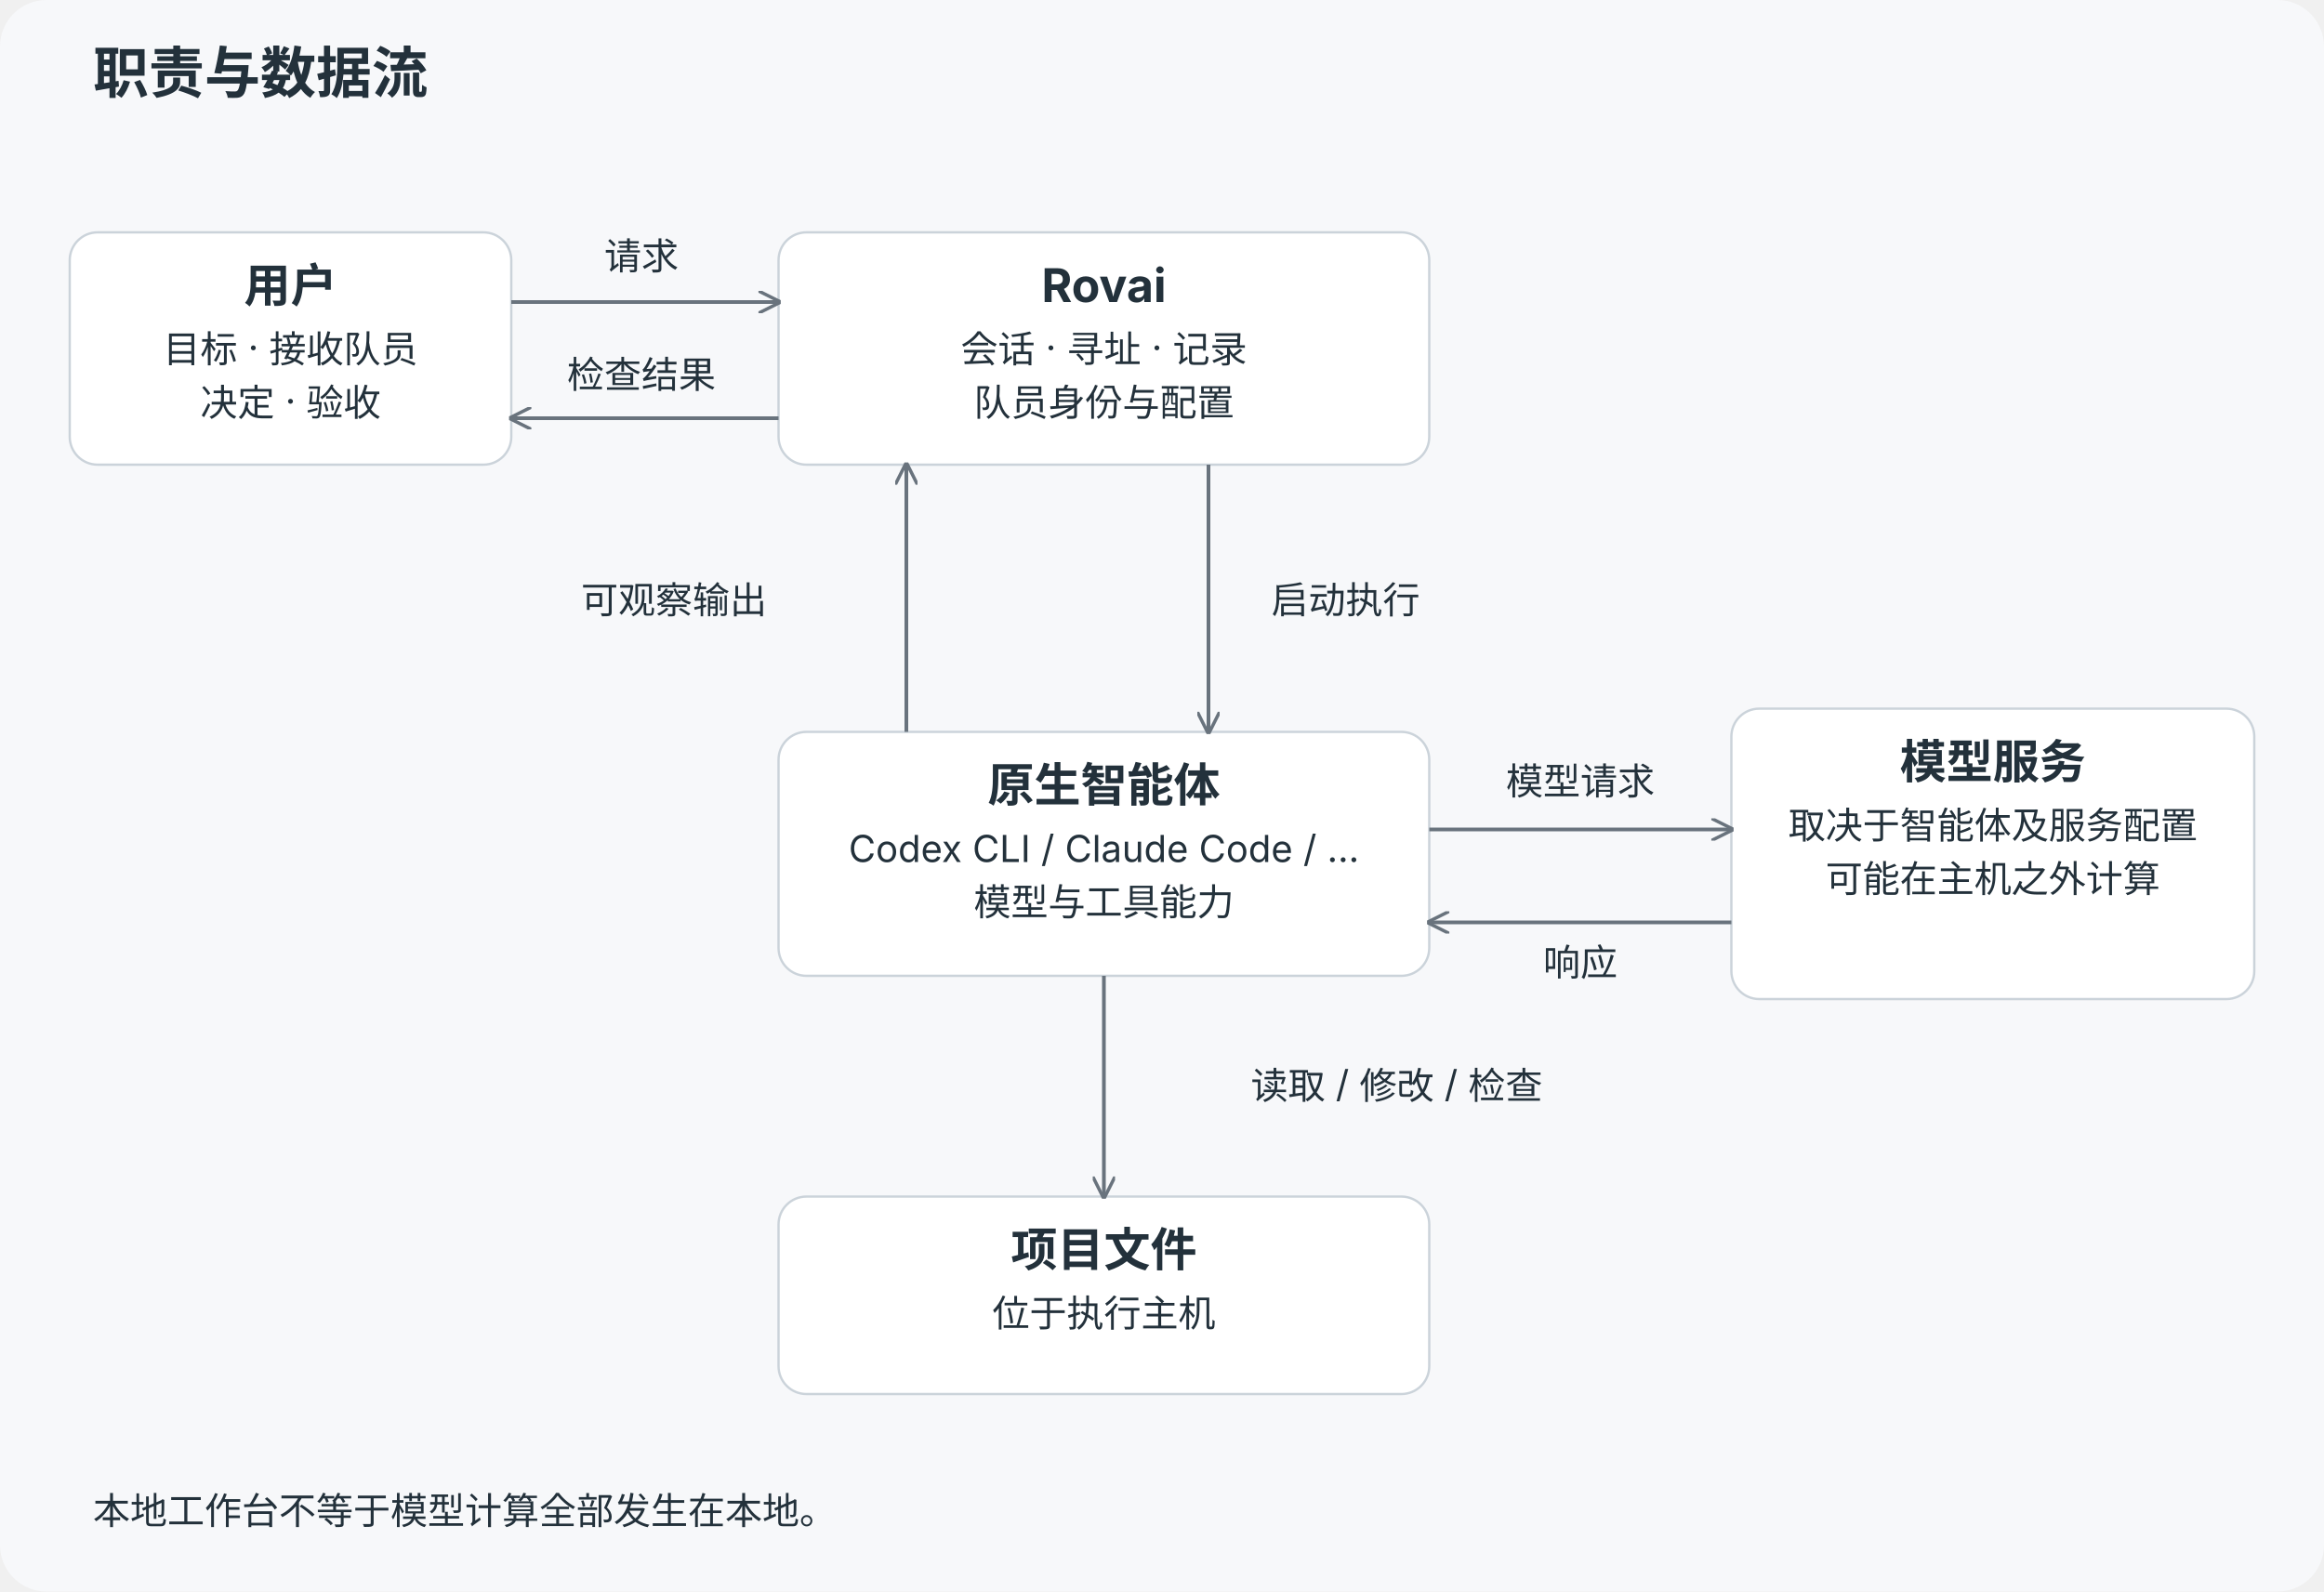
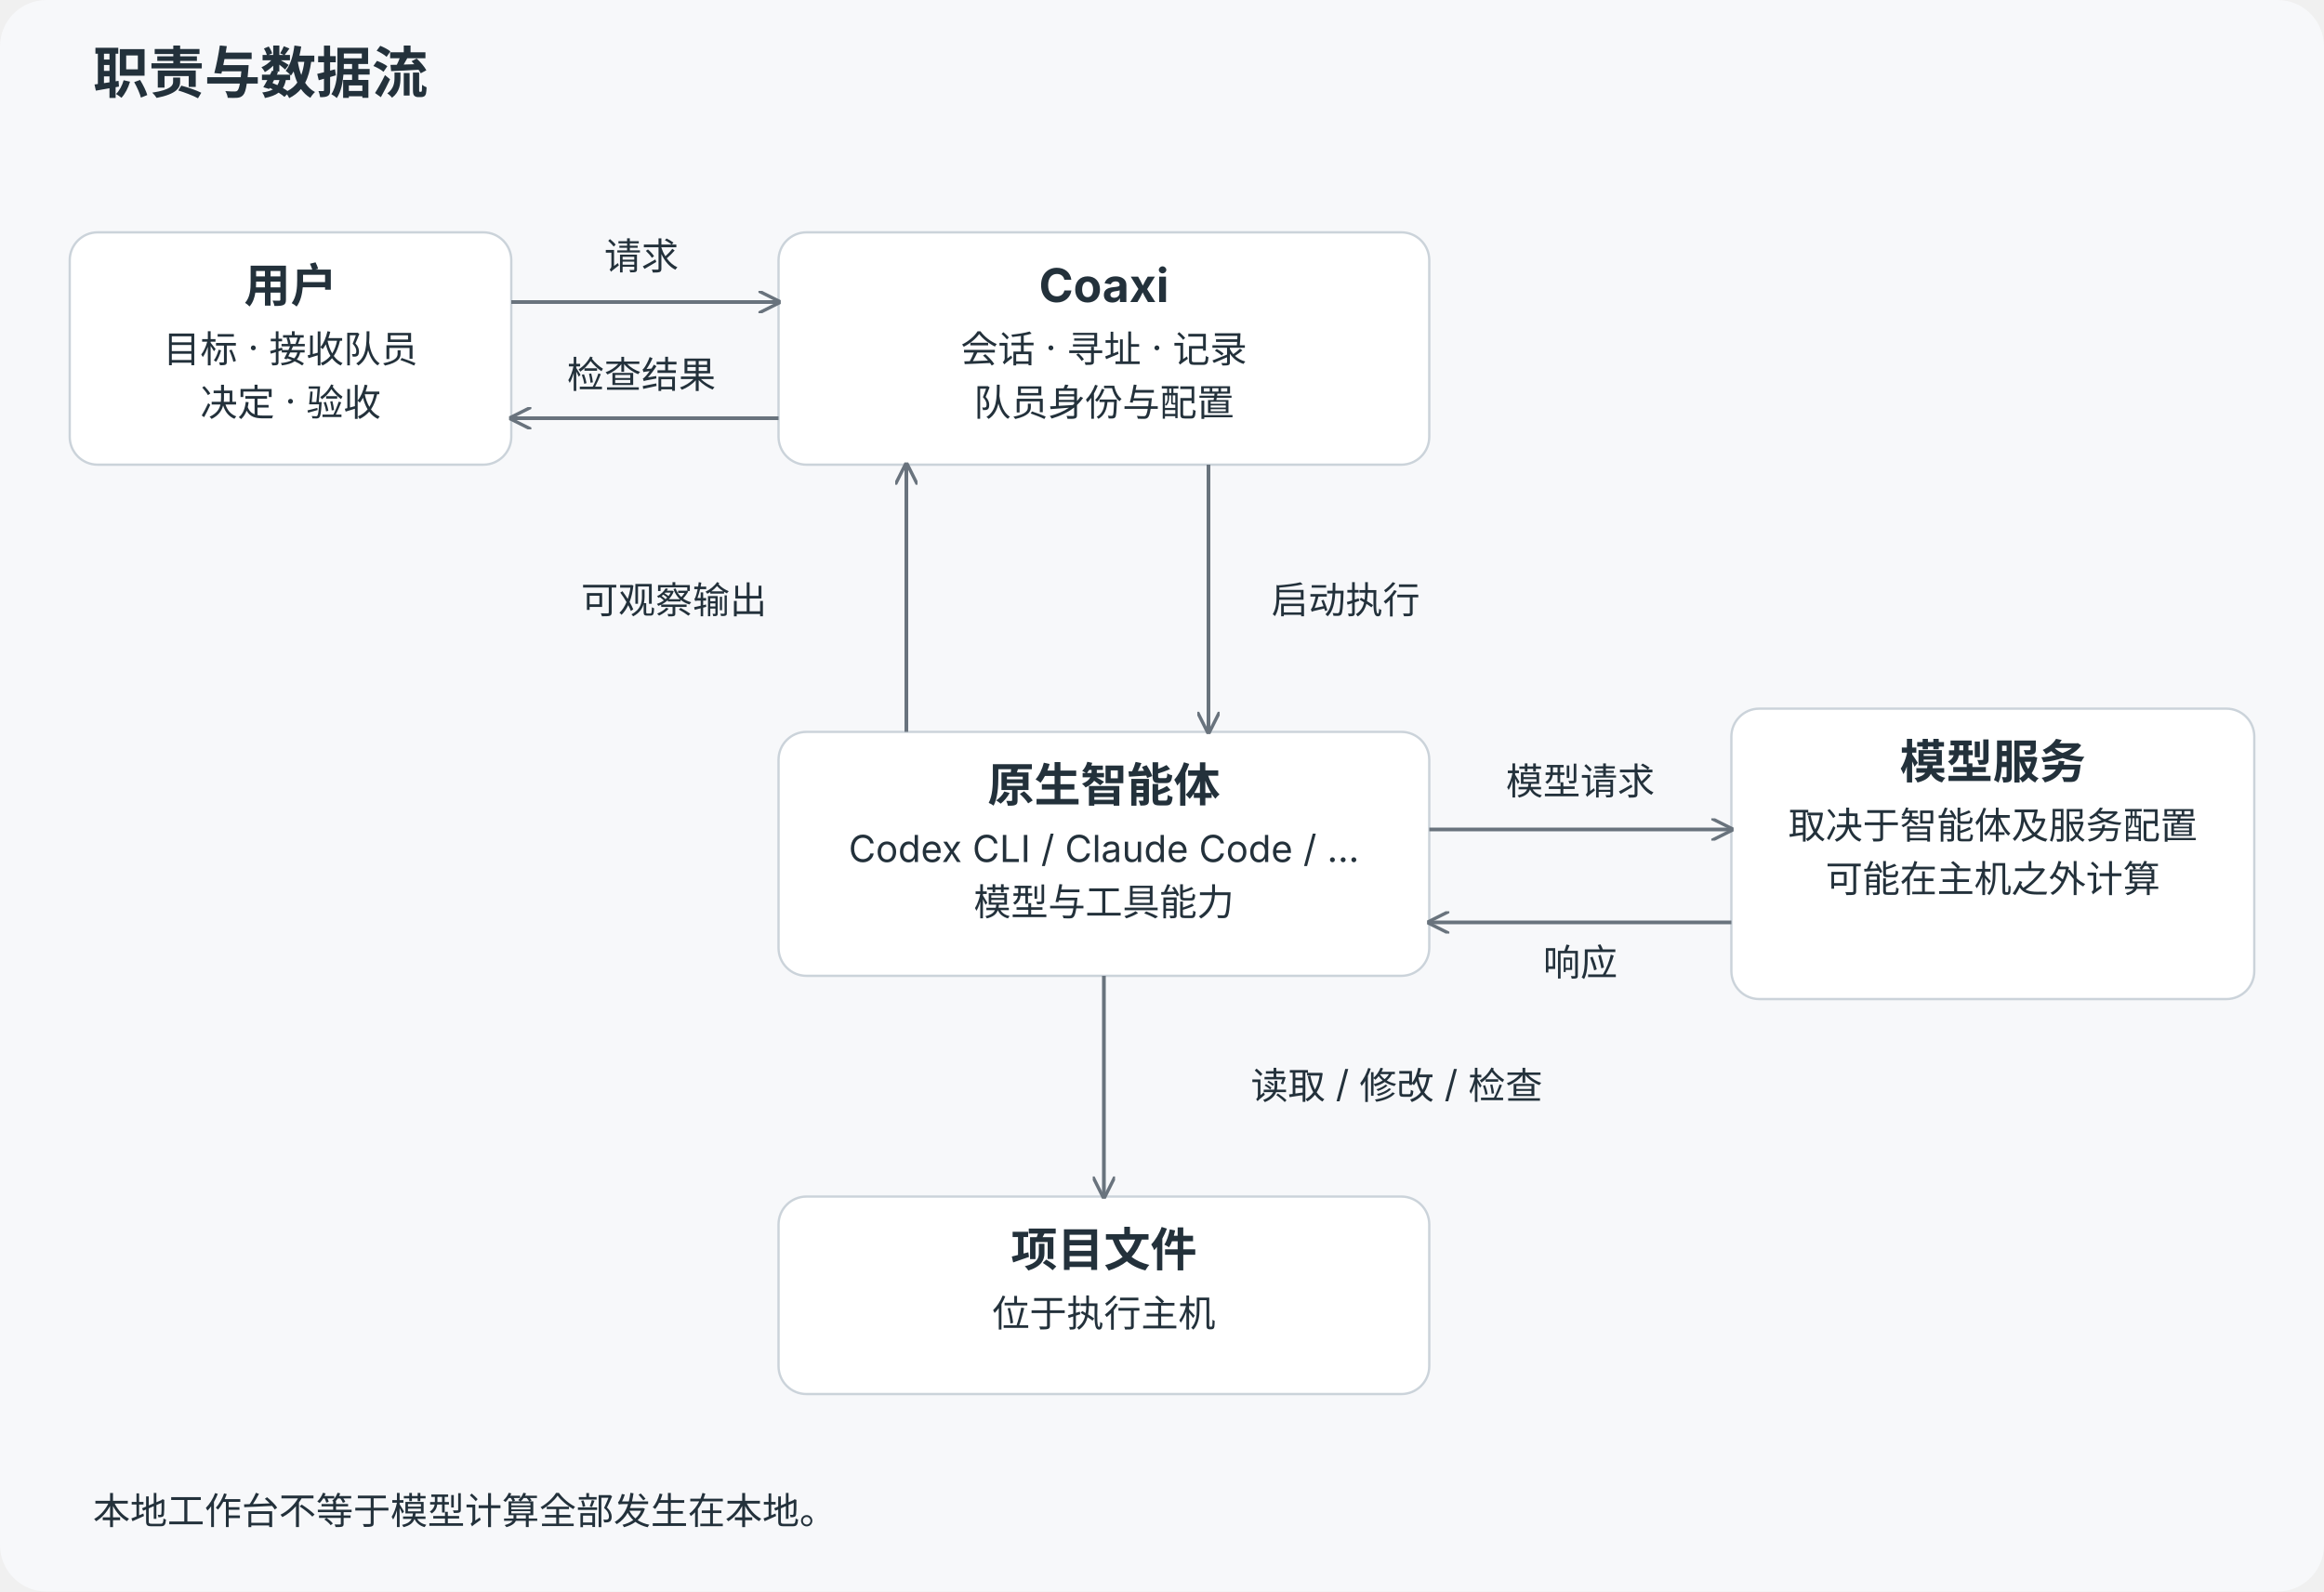
<svg xmlns="http://www.w3.org/2000/svg" viewBox="0 0 1000 685" role="img">
  <defs>
    <marker id="arrow" viewBox="0 0 10 10" refX="9" refY="5" markerWidth="6" markerHeight="6" orient="auto-start-reverse">
      <path d="M0 0L10 5L0 10" fill="none" stroke="#69737d" stroke-width="1.5" />
    </marker>
  </defs>
  <rect width="1000" height="685" rx="20" fill="#f7f8fa" />
  <g font-family="Inter, -apple-system, BlinkMacSystemFont, Segoe UI, sans-serif" fill="#23313b">
    <text x="40" y="40" font-size="24" font-weight="650" text-anchor="start">职责与数据流</text>
    <rect x="30" y="100" width="190" height="100" rx="12" fill="white" stroke="#cbd3da" />
    <text x="125.0" y="130" font-size="20" font-weight="650" text-anchor="middle">用户</text>
    <text x="125.0" y="156" font-size="16" font-weight="400" text-anchor="middle">目标 · 接收队员</text>
    <text x="125.0" y="179" font-size="16" font-weight="400" text-anchor="middle">决定 · 验收</text>
    <rect x="335" y="100" width="280" height="100" rx="12" fill="white" stroke="#cbd3da" />
-     <text x="475.0" y="130" font-size="20" font-weight="650" text-anchor="middle">Rovai</text>
+     <text x="475.0" y="130" font-size="20" font-weight="650" text-anchor="middle">Coaxi</text>
    <text x="475.0" y="156" font-size="16" font-weight="400" text-anchor="middle">会话 · 寻址 · 记录</text>
    <text x="475.0" y="179" font-size="16" font-weight="400" text-anchor="middle">队员身份与配置</text>
    <rect x="335" y="315" width="280" height="105" rx="12" fill="white" stroke="#cbd3da" />
    <text x="475.0" y="345" font-size="20" font-weight="650" text-anchor="middle">原生智能体</text>
    <text x="475.0" y="371" font-size="16" font-weight="400" text-anchor="middle">Codex CLI / Claude Code / …</text>
    <text x="475.0" y="394" font-size="16" font-weight="400" text-anchor="middle">模型与工具能力</text>
    <rect x="745" y="305" width="225" height="125" rx="12" fill="white" stroke="#cbd3da" />
    <text x="857.5" y="335" font-size="20" font-weight="650" text-anchor="middle">模型服务</text>
    <text x="857.5" y="361" font-size="16" font-weight="400" text-anchor="middle">取决于智能体及服务配置</text>
    <text x="857.5" y="384" font-size="16" font-weight="400" text-anchor="middle">可能在主机之外计算</text>
    <rect x="335" y="515" width="280" height="85" rx="12" fill="white" stroke="#cbd3da" />
    <text x="475.0" y="545" font-size="20" font-weight="650" text-anchor="middle">项目文件</text>
    <text x="475.0" y="571" font-size="16" font-weight="400" text-anchor="middle">位于执行主机</text>
    <path d="M220 130H335" fill="none" stroke="#69737d" stroke-width="1.6" marker-end="url(#arrow)" />
    <text x="276" y="116" font-size="16" font-weight="400" text-anchor="middle" stroke="#f7f8fa" stroke-width="8" stroke-linejoin="round" paint-order="stroke">请求</text>
    <path d="M335 180H220" fill="none" stroke="#69737d" stroke-width="1.6" marker-end="url(#arrow)" />
    <text x="276" y="167" font-size="16" font-weight="400" text-anchor="middle" stroke="#f7f8fa" stroke-width="8" stroke-linejoin="round" paint-order="stroke">检查结果</text>
    <path d="M520 200V315" fill="none" stroke="#69737d" stroke-width="1.6" marker-end="url(#arrow)" />
    <text x="579" y="264" font-size="16" font-weight="400" text-anchor="middle" stroke="#f7f8fa" stroke-width="8" stroke-linejoin="round" paint-order="stroke">启动执行</text>
    <path d="M390 315V200" fill="none" stroke="#69737d" stroke-width="1.6" marker-end="url(#arrow)" />
    <text x="290" y="264" font-size="16" font-weight="400" text-anchor="middle" stroke="#f7f8fa" stroke-width="8" stroke-linejoin="round" paint-order="stroke">可观察输出</text>
    <path d="M615 357H745" fill="none" stroke="#69737d" stroke-width="1.6" marker-end="url(#arrow)" />
    <text x="680" y="342" font-size="16" font-weight="400" text-anchor="middle" stroke="#f7f8fa" stroke-width="8" stroke-linejoin="round" paint-order="stroke">模型请求</text>
    <path d="M745 397H615" fill="none" stroke="#69737d" stroke-width="1.6" marker-end="url(#arrow)" />
    <text x="680" y="420" font-size="16" font-weight="400" text-anchor="middle" stroke="#f7f8fa" stroke-width="8" stroke-linejoin="round" paint-order="stroke">响应</text>
    <path d="M475 420V515" fill="none" stroke="#69737d" stroke-width="1.6" marker-end="url(#arrow)" />
    <text x="601" y="473" font-size="16" font-weight="400" text-anchor="middle" stroke="#f7f8fa" stroke-width="8" stroke-linejoin="round" paint-order="stroke">读取 / 修改 / 检查</text>
    <text x="40" y="656" font-size="16" font-weight="400" text-anchor="start">本地工作台不等于模型计算全部发生在本地。</text>
  </g>
</svg>
